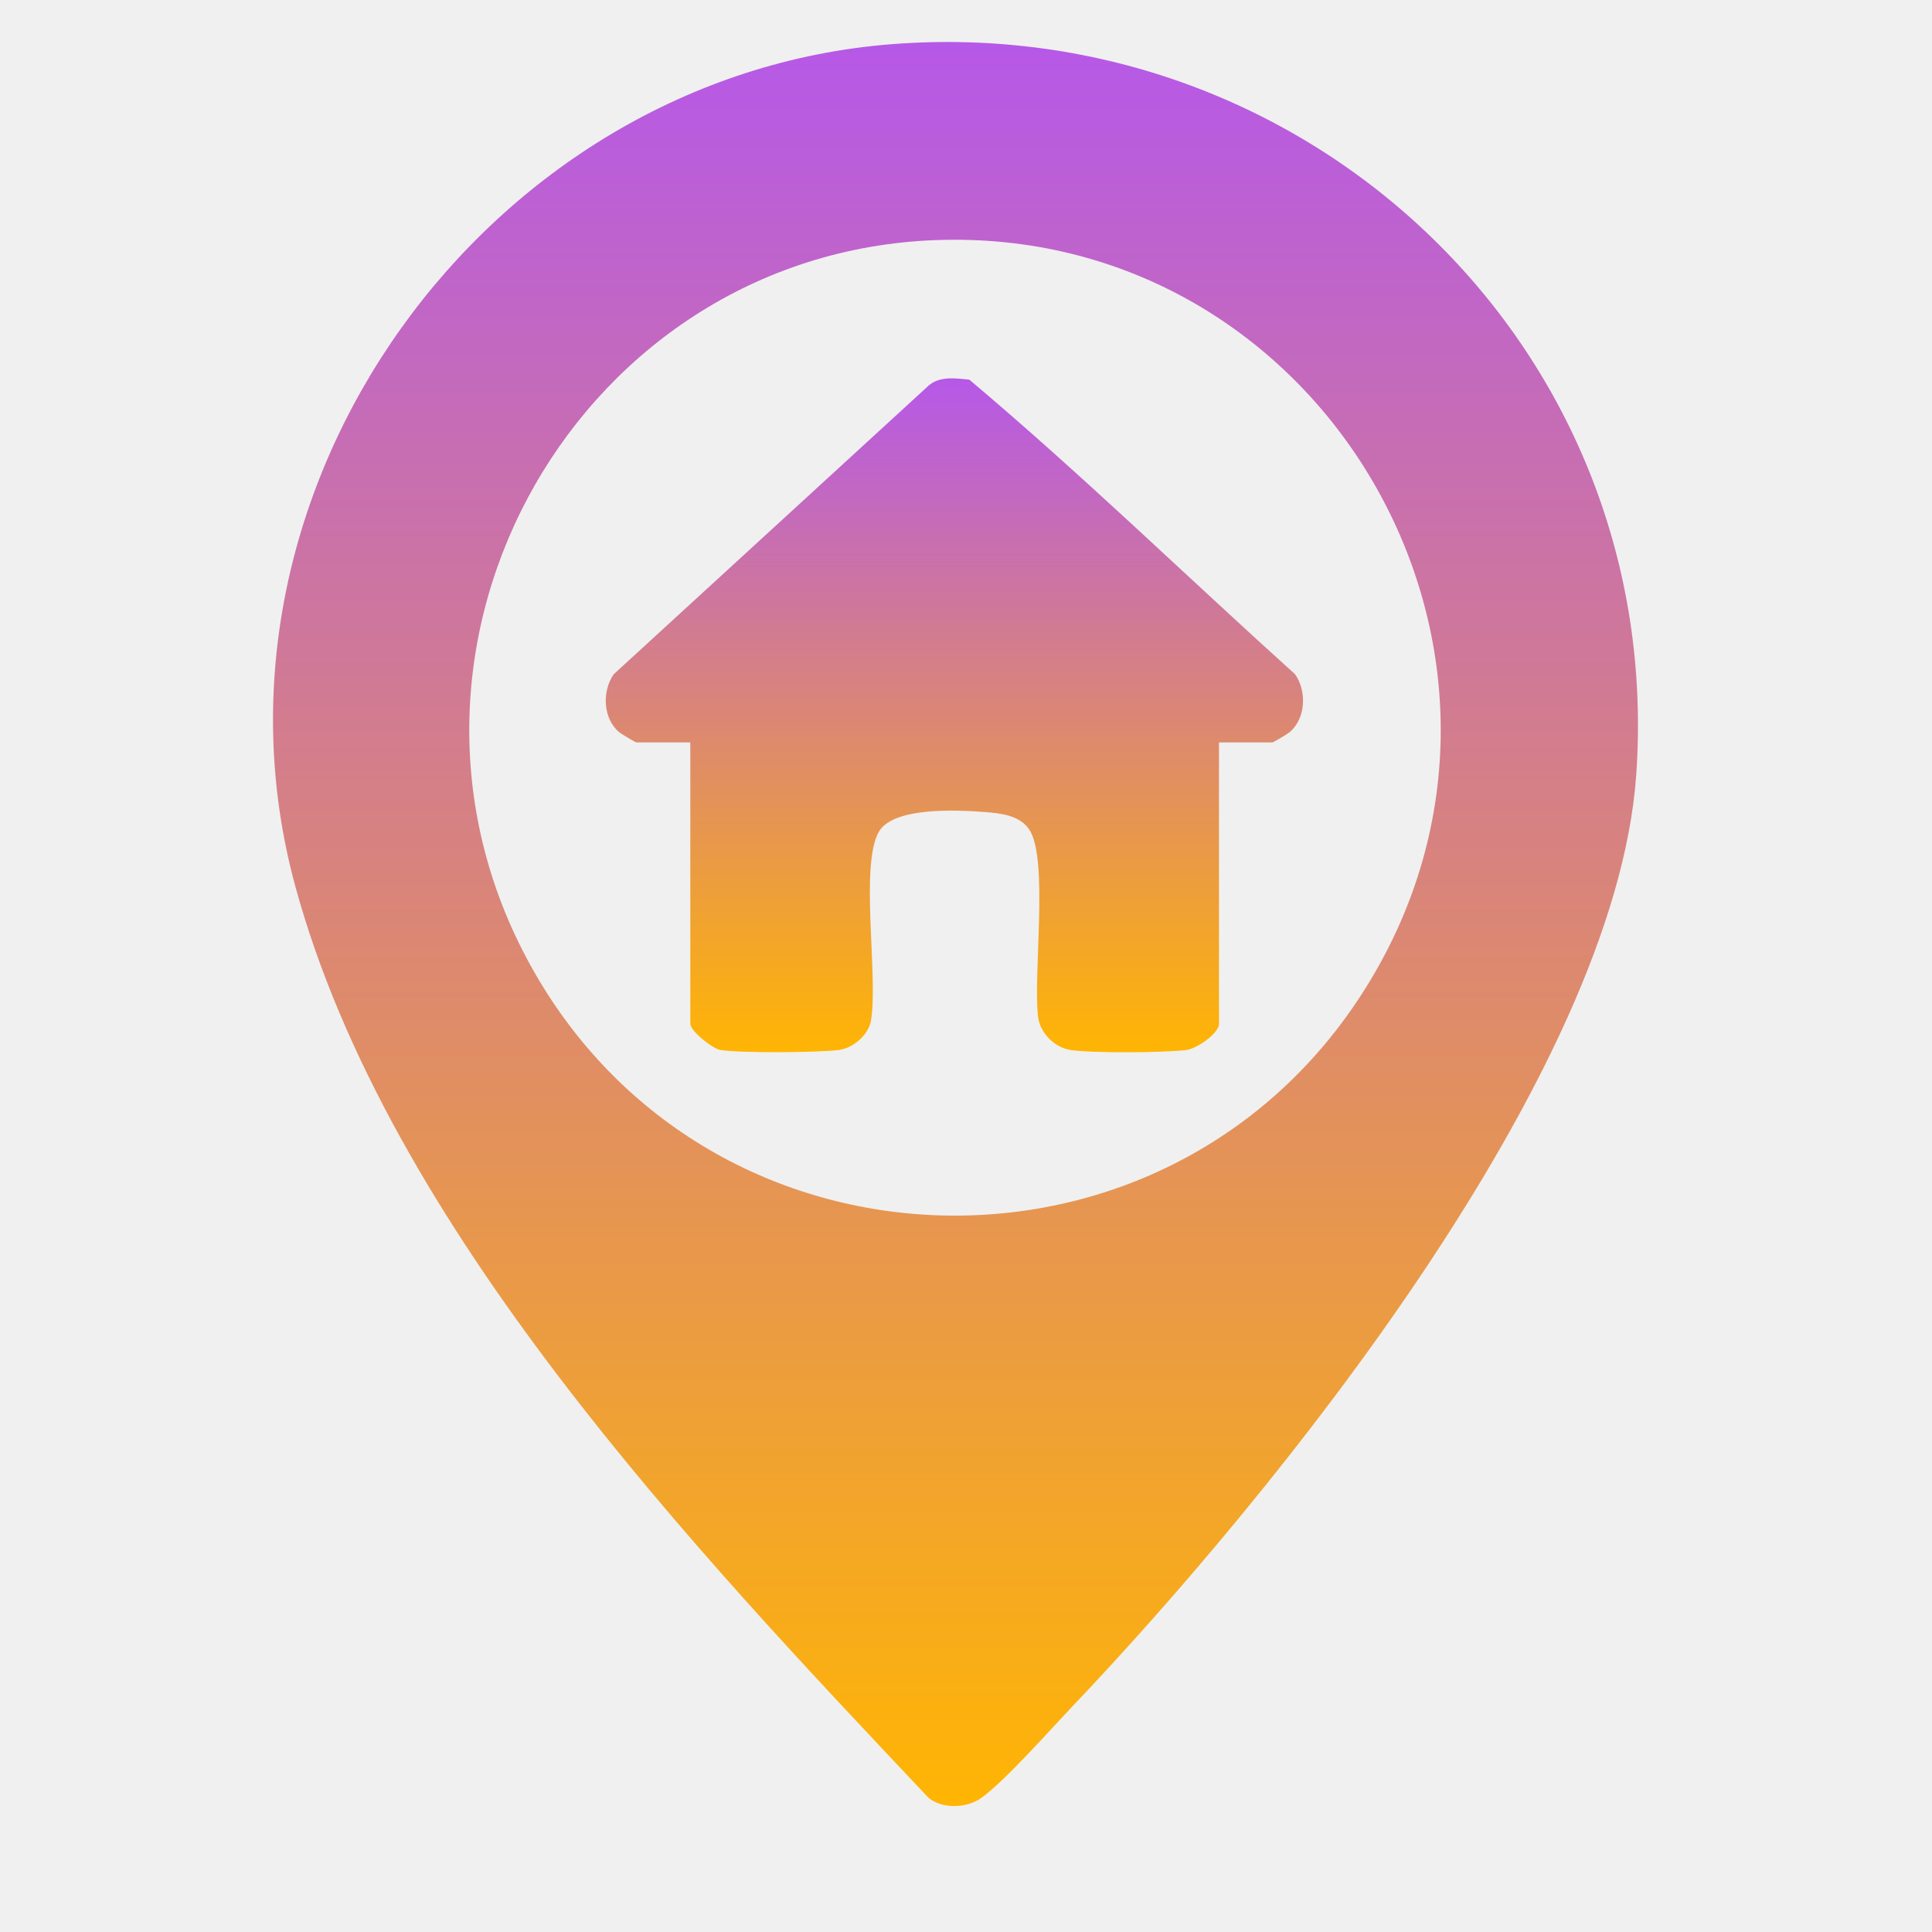
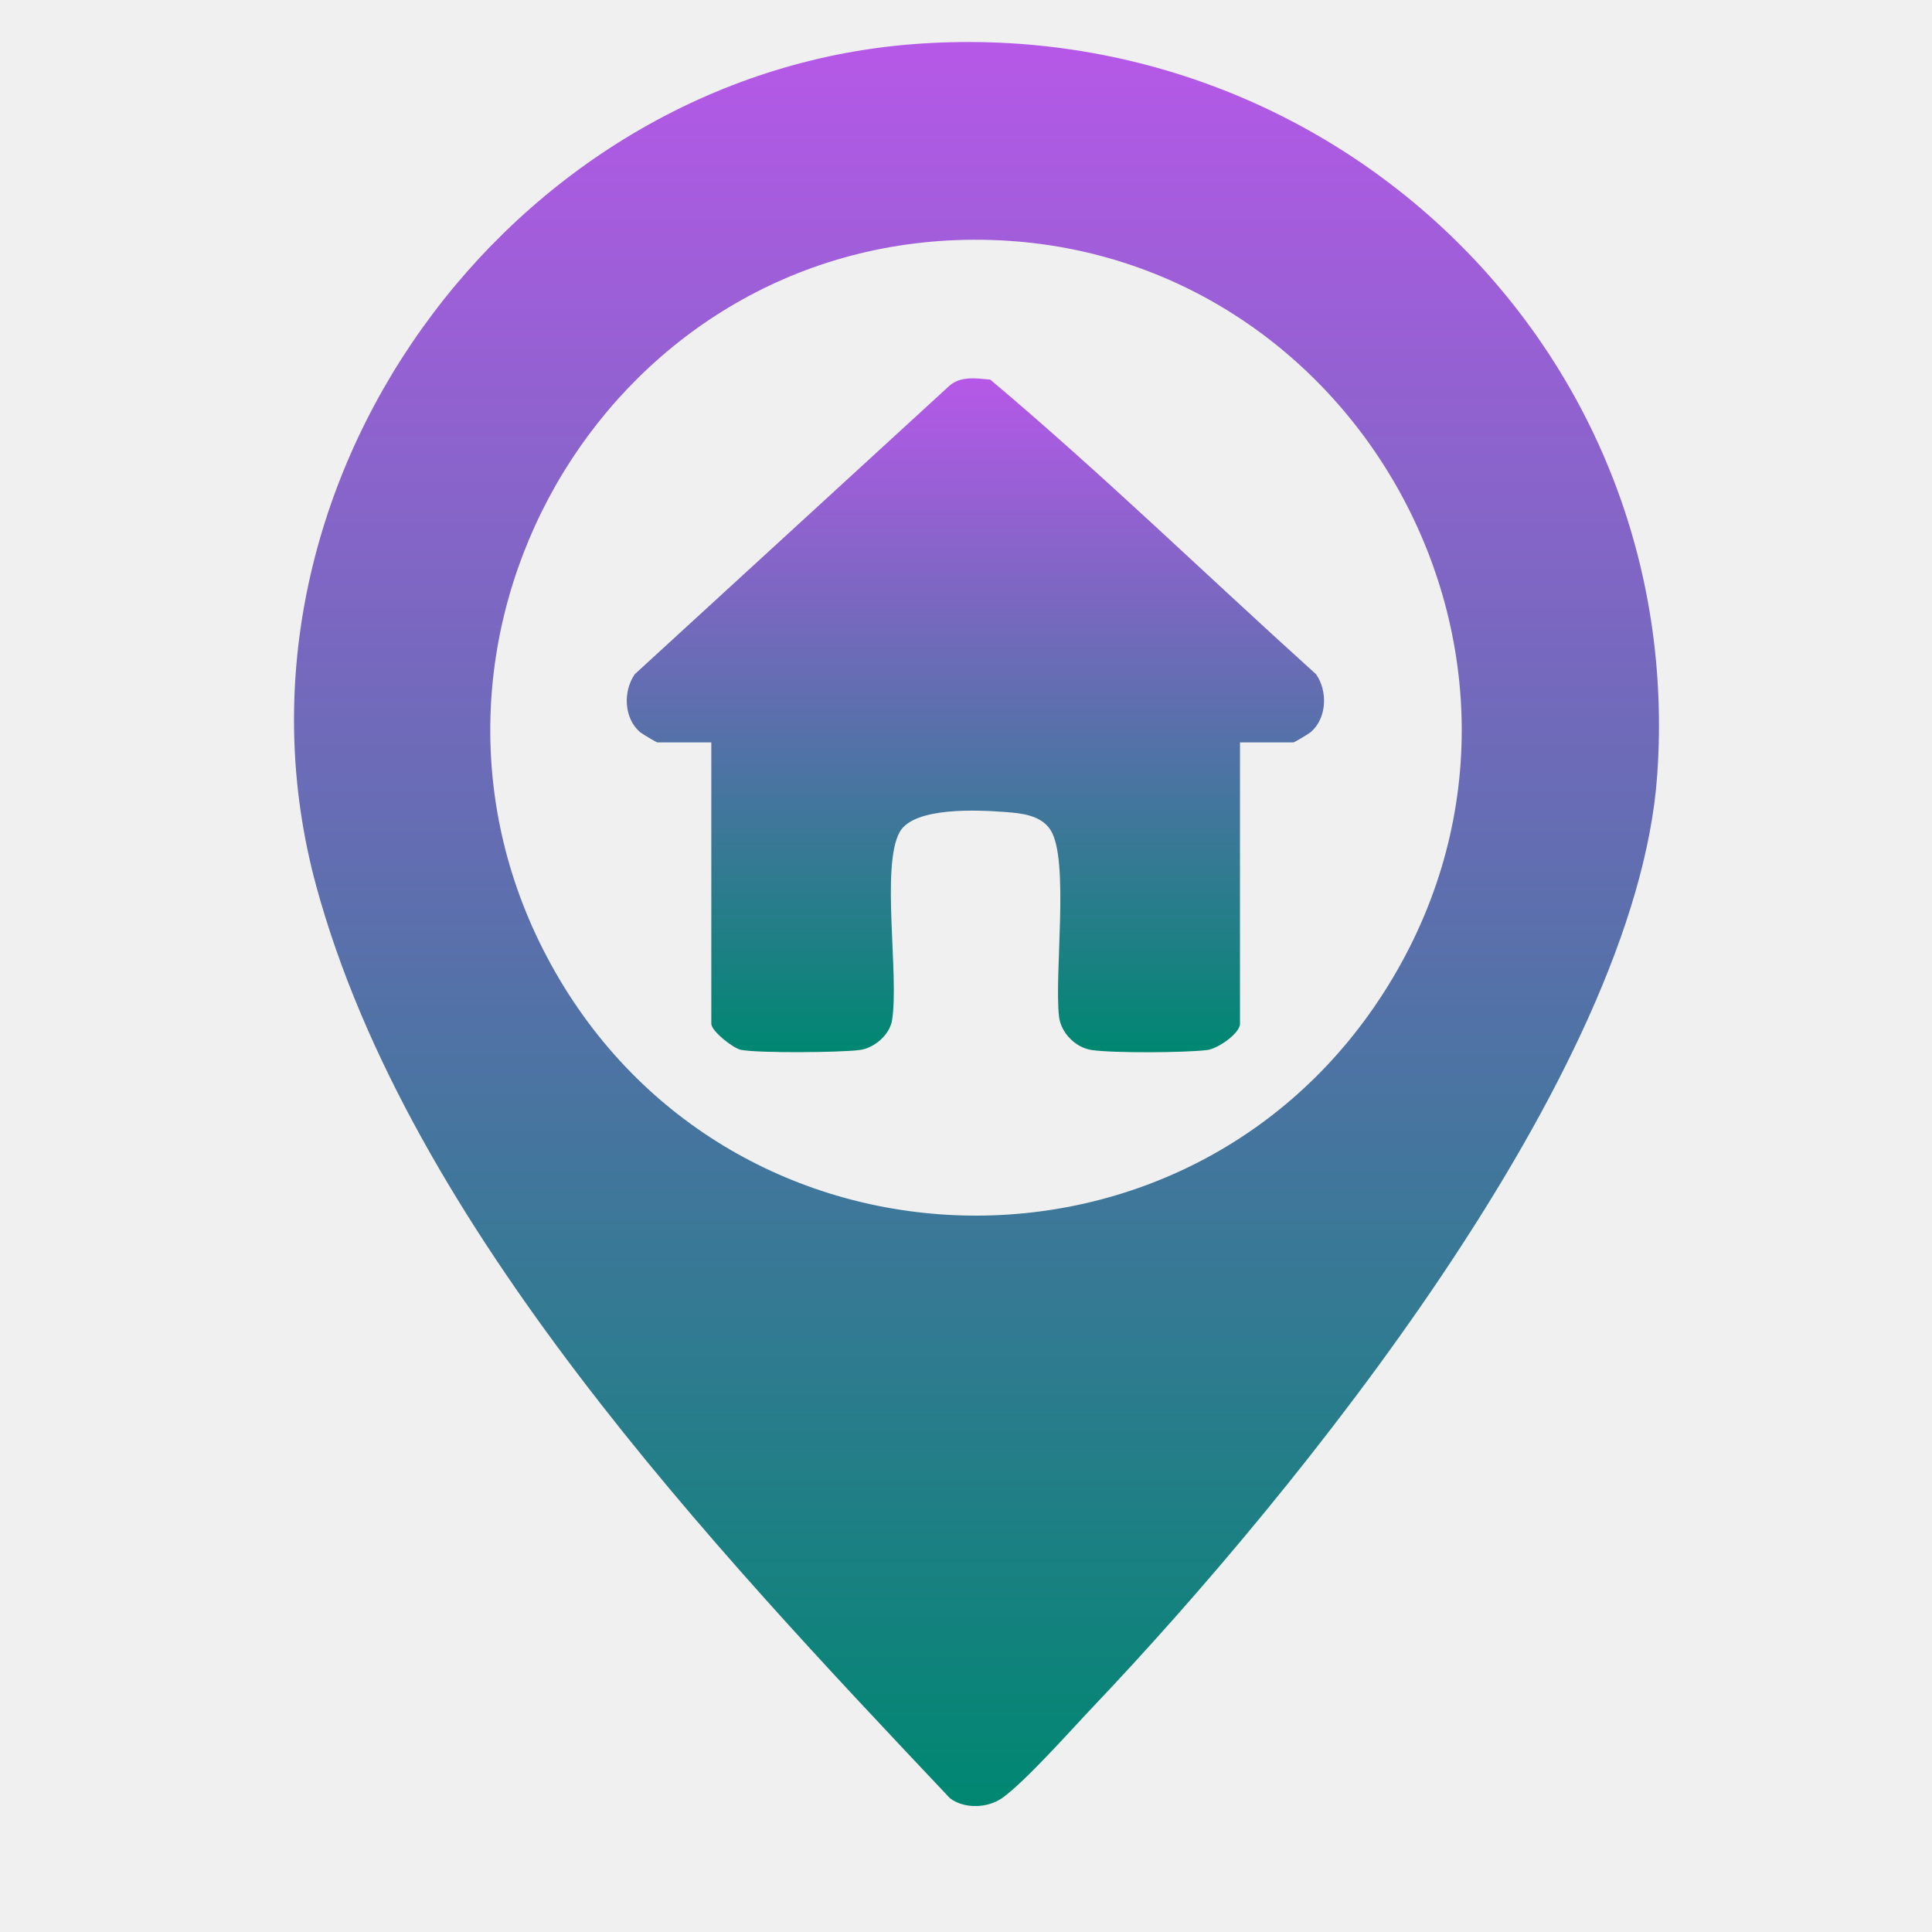
<svg xmlns="http://www.w3.org/2000/svg" width="92" height="92" viewBox="0 0 92 92" fill="none">
-   <g clip-path="url(#clip0_5670_1000)">
-     <path d="M42.457 2.104C62.393 0.549 79.356 16.667 77.913 36.93C76.899 51.174 60.728 71.086 51.105 81.217C50.051 82.325 47.815 84.852 46.714 85.626C46.016 86.112 44.898 86.144 44.232 85.626C32.976 73.701 18.494 58.436 14.063 42.207C8.903 23.291 23.203 3.61 42.457 2.104ZM44.938 11.422C27.665 11.789 16.853 30.696 25.248 45.945C33.753 61.401 55.766 61.967 65.072 46.981C74.814 31.302 63.217 11.031 44.938 11.422Z" fill="url(#paint0_linear_5670_1000)" />
-     <path d="M58.047 35.352V48.751C58.047 49.206 56.985 49.947 56.478 50.003C55.392 50.13 52.063 50.154 51 50.003C50.224 49.899 49.518 49.182 49.431 48.416C49.193 46.392 49.938 40.923 49.019 39.513C48.567 38.819 47.639 38.723 46.878 38.668C45.618 38.572 42.527 38.405 41.845 39.616C40.941 41.226 41.821 46.44 41.48 48.576C41.369 49.285 40.616 49.923 39.919 50.003C38.944 50.122 35.186 50.154 34.291 49.995C33.91 49.923 32.872 49.094 32.872 48.751V35.352H30.303C30.256 35.352 29.574 34.945 29.471 34.857C28.71 34.196 28.663 32.92 29.225 32.107L44.207 18.373C44.738 17.895 45.507 18.014 46.157 18.078C51.468 22.55 56.502 27.444 61.67 32.107C62.233 32.912 62.185 34.196 61.424 34.857C61.321 34.945 60.639 35.352 60.592 35.352H58.023H58.047Z" fill="url(#paint1_linear_5670_1000)" />
+   <g clip-path="url(#clip0_10200_512)">
+     <path d="M43.457 2.104C63.393 0.549 80.356 16.667 78.913 36.93C77.899 51.174 61.728 71.086 52.105 81.217C51.051 82.325 48.815 84.852 47.714 85.626C47.016 86.112 45.898 86.144 45.232 85.626C33.976 73.701 19.494 58.436 15.063 42.207C9.903 23.291 24.203 3.61 43.457 2.104ZM45.938 11.422C28.665 11.789 17.853 30.696 26.248 45.945C34.753 61.401 56.766 61.967 66.072 46.981C75.814 31.302 64.217 11.031 45.938 11.422Z" fill="url(#paint0_linear_10200_512)" />
+     <path d="M59.047 35.352V48.751C59.047 49.206 57.985 49.947 57.478 50.003C56.392 50.13 53.063 50.154 52 50.003C51.224 49.899 50.518 49.182 50.431 48.416C50.193 46.392 50.938 40.923 50.019 39.513C49.567 38.819 48.639 38.723 47.878 38.668C46.618 38.572 43.527 38.405 42.845 39.616C41.941 41.226 42.821 46.44 42.48 48.576C42.369 49.285 41.616 49.923 40.919 50.003C39.944 50.122 36.186 50.154 35.291 49.995C34.91 49.923 33.872 49.094 33.872 48.751V35.352H31.303C31.256 35.352 30.574 34.945 30.471 34.857C29.71 34.196 29.663 32.92 30.225 32.107L45.207 18.373C45.738 17.895 46.507 18.014 47.157 18.078C52.468 22.55 57.502 27.444 62.67 32.107C63.233 32.912 63.185 34.196 62.424 34.857C62.321 34.945 61.639 35.352 61.592 35.352H59.023H59.047Z" fill="url(#paint1_linear_10200_512)" />
  </g>
  <defs>
-     <linearGradient id="paint0_linear_5670_1000" x1="45.5" y1="2" x2="45.5" y2="86.002" gradientUnits="userSpaceOnUse">
+     <linearGradient id="paint0_linear_10200_512" x1="46.5" y1="2" x2="46.5" y2="86.002" gradientUnits="userSpaceOnUse">
      <stop stop-color="#B658E8" />
-       <stop offset="1" stop-color="#FFB503" />
+       <stop offset="1" stop-color="#008771" />
    </linearGradient>
-     <linearGradient id="paint1_linear_5670_1000" x1="45.448" y1="18.017" x2="45.448" y2="50.107" gradientUnits="userSpaceOnUse">
+     <linearGradient id="paint1_linear_10200_512" x1="46.448" y1="18.017" x2="46.448" y2="50.107" gradientUnits="userSpaceOnUse">
      <stop stop-color="#B658E8" />
-       <stop offset="1" stop-color="#FFB503" />
+       <stop offset="1" stop-color="#008771" />
    </linearGradient>
-     <clipPath id="clip0_5670_1000">
-       <rect width="65" height="84" fill="white" transform="translate(13 2)" />
+     <clipPath id="clip0_10200_512">
+       <rect width="65" height="84" fill="white" transform="translate(14 2)" />
    </clipPath>
  </defs>
</svg>
